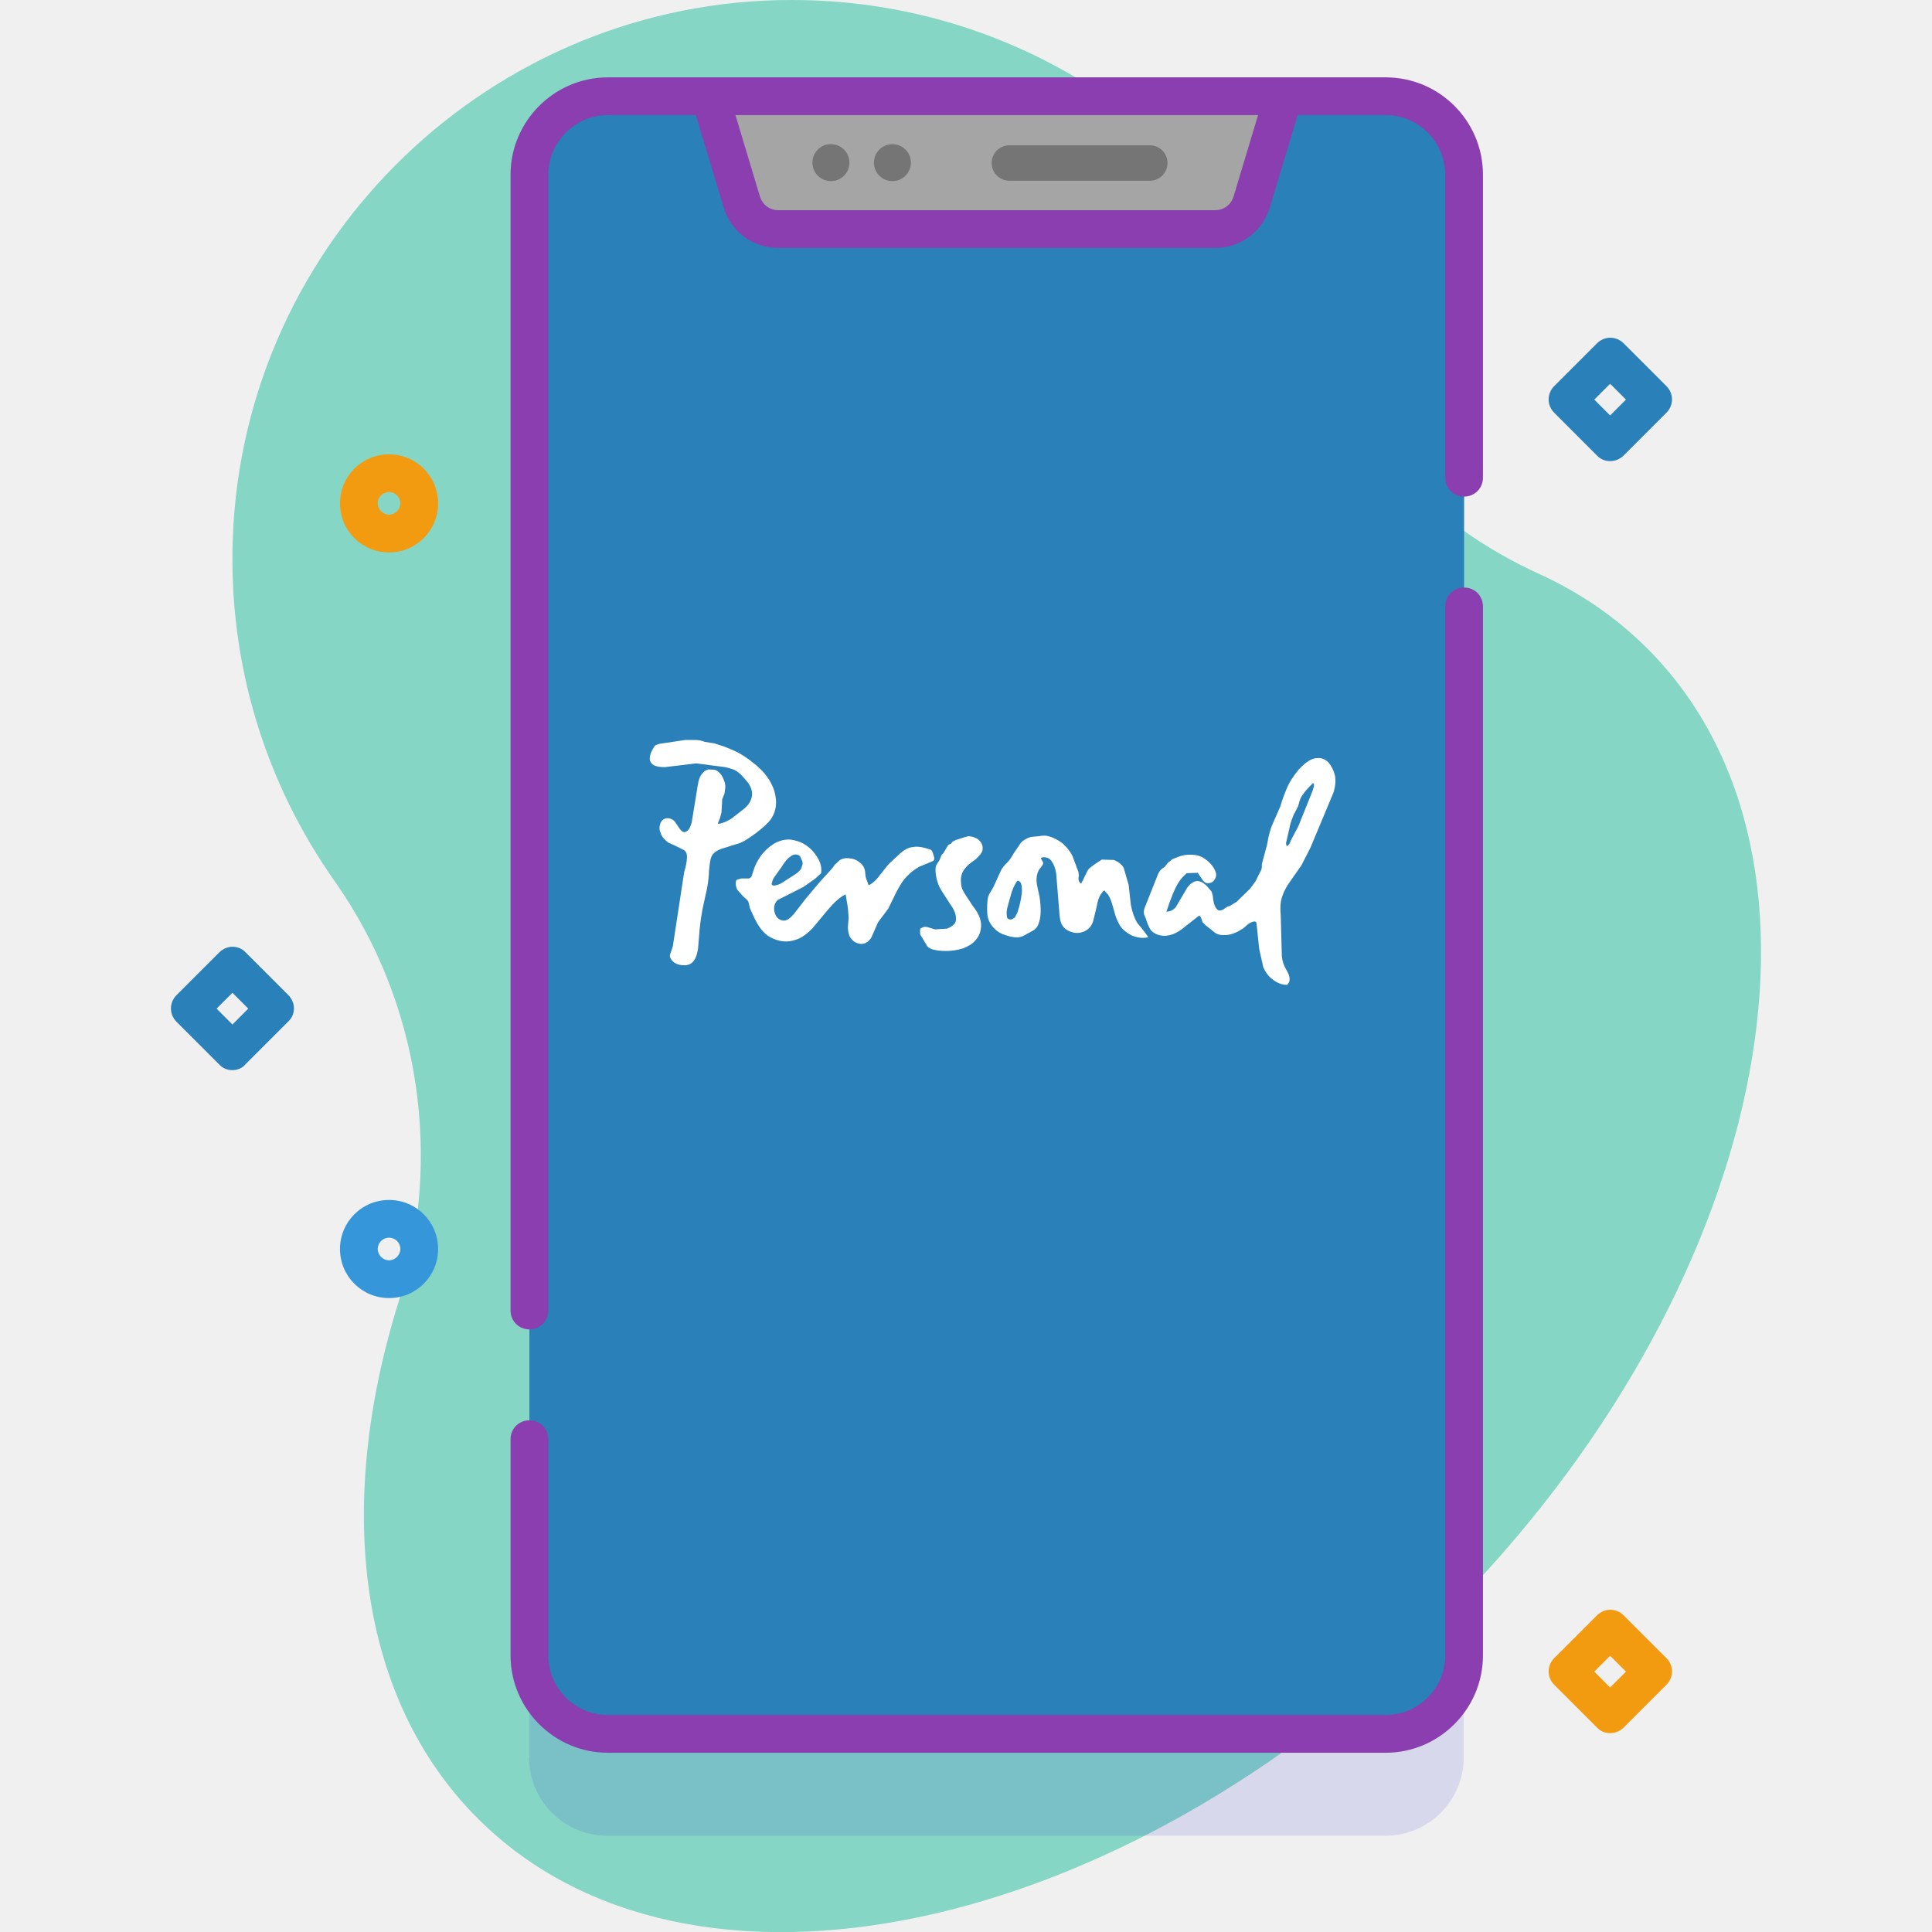
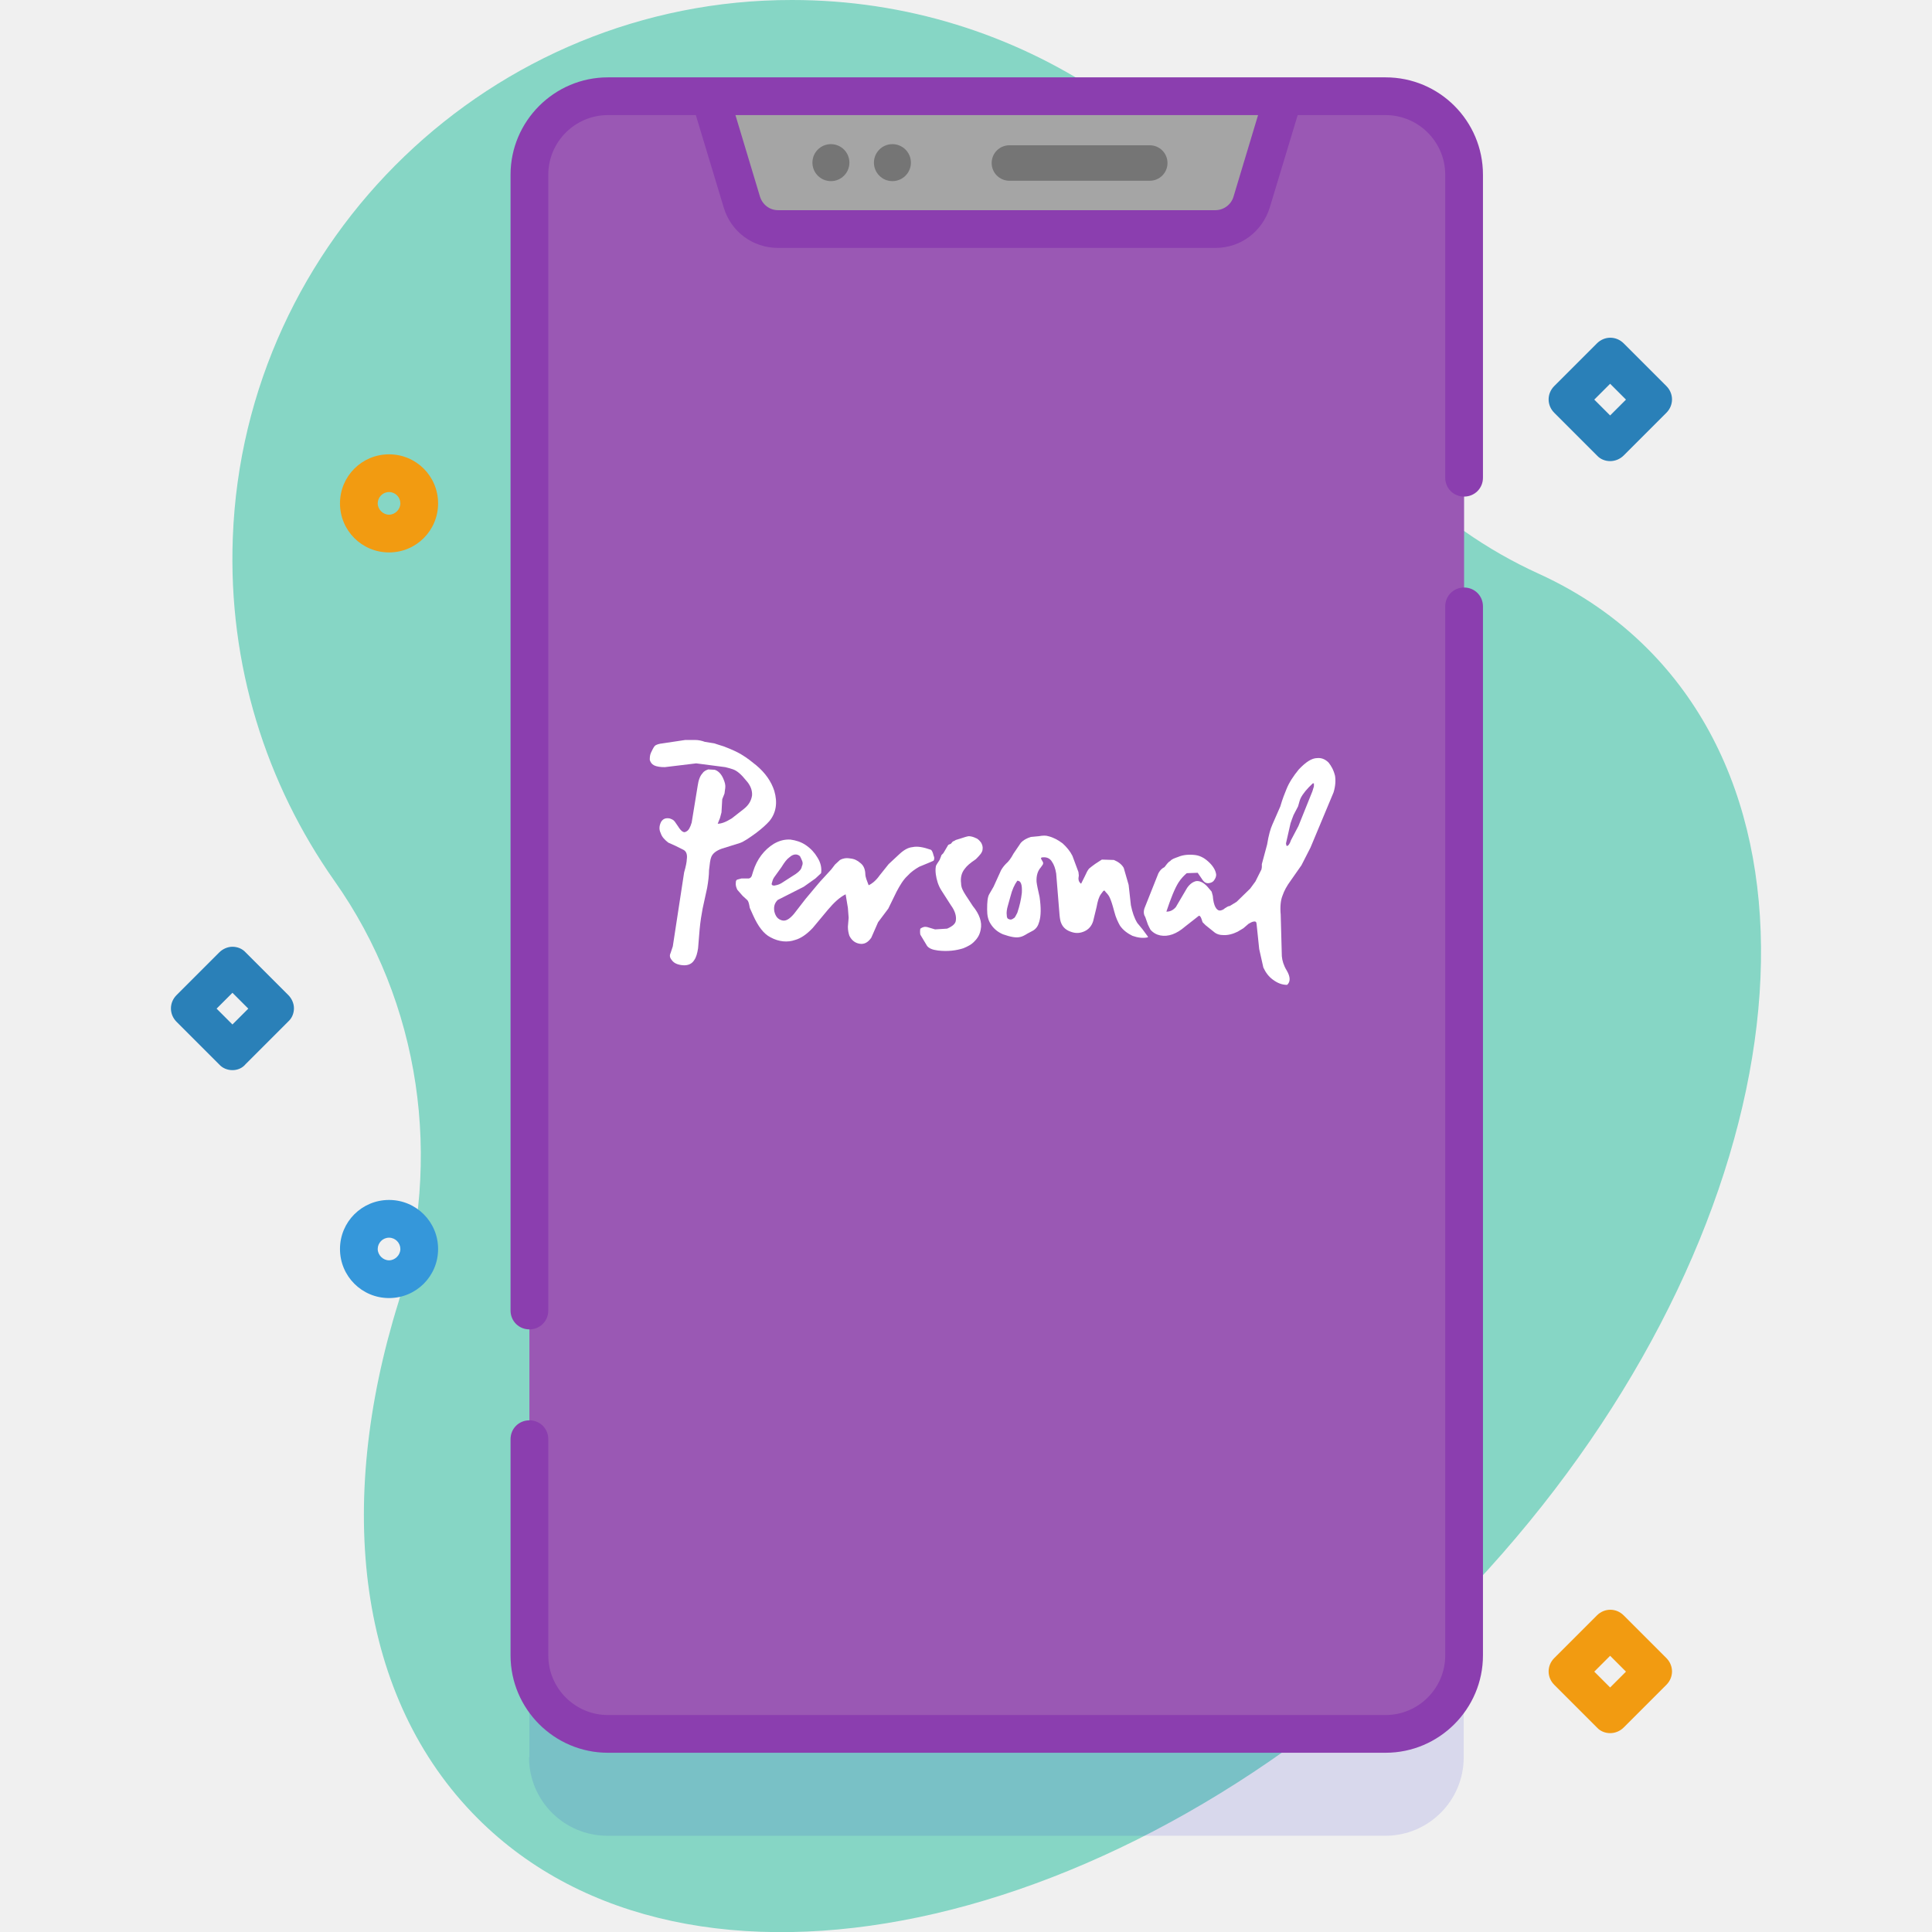
<svg xmlns="http://www.w3.org/2000/svg" version="1.1" id="Capa_1" x="0px" y="0px" viewBox="0 0 512 512" style="enable-background:new 0 0 512 512;" xml:space="preserve">
  <style type="text/css">
- 	.st0{opacity:0.5;fill:#1BBB9A;}
+ 	.st0{opacity:0.5;fill:#1BBB9A;enable-background:new    ;}
	.st1{opacity:0.1;fill:#0000CC;enable-background:new    ;}
- 	.st2{fill:#2A80B8;}
+ 	.st2{fill:#9A58B4;}
	.st3{fill:#A5A5A5;}
	.st4{fill:#8B3EAF;}
	.st5{fill:#FFFFFF;}
	.st6{fill:#757575;}
- 	.st7{fill:#F29B11;}
- 	.st8{fill:#3597DA;}
+ 	.st7{fill:#2A80B8;}
+ 	.st8{fill:#F29B11;}
+ 	.st9{fill:#3597DA;}
</style>
  <path class="st0" d="M436.6,171.9c-8.4-8.4-18-14.9-28.7-19.8c-28-12.7-50.1-35.4-62.4-63.6C322.5,36.4,270.4,0,209.9,0  C130.5-0.1,64.7,63.2,61.7,142.4c-1.3,33.9,8.9,65.4,26.9,91c22.9,32.4,28.8,73.8,17,111.7C88.8,399,94.7,450,126.6,481.9  c55.9,55.9,170.6,31.8,256.2-53.8S492.4,227.8,436.6,171.9L436.6,171.9z" />
  <g>
    <g>
      <g>
        <g>
          <path class="st1" d="M140.2,465.7c0,11.5,9.3,20.8,20.8,20.8h206.1c11.5,0,20.8-9.3,20.8-20.8V73.3c0-11.5-9.3-20.8-20.8-20.8      h-206c-11.5,0-20.8,9.3-20.8,20.8v392.4H140.2z" />
          <path class="st2" d="M388,46.3v392.3c0,11.5-9.3,20.8-20.8,20.8H161.1c-11.5,0-20.8-9.3-20.8-20.8V46.3      c0-11.5,9.3-20.8,20.8-20.8h206.1C378.7,25.5,388,34.8,388,46.3L388,46.3z" />
          <path class="st3" d="M331.7,53.5l8.5-28h-152l8.5,28c1.3,4.2,5.2,7.1,9.6,7.1h115.9C326.5,60.6,330.4,57.7,331.7,53.5z" />
          <g>
            <path class="st4" d="M367.2,20.5H161.1c-14.2,0-25.8,11.6-25.8,25.8v301c0,2.8,2.2,5,5,5s5-2.2,5-5v-301       c0-8.7,7.1-15.8,15.8-15.8h23.3l7.4,24.5c1.9,6.4,7.7,10.7,14.4,10.7h115.9c6.7,0,12.4-4.3,14.4-10.7l7.4-24.5h23.3       c8.7,0,15.8,7.1,15.8,15.8v80.3c0,2.8,2.2,5,5,5s5-2.2,5-5V46.3C393,32.1,381.5,20.5,367.2,20.5L367.2,20.5z M326.9,52.1       c-0.6,2.1-2.6,3.6-4.8,3.6H206.2c-2.2,0-4.1-1.4-4.8-3.6l-6.5-21.6h138.5L326.9,52.1z" />
            <path class="st4" d="M388,155.7c-2.8,0-5,2.2-5,5v278c0,8.7-7.1,15.8-15.8,15.8H161.1c-8.7,0-15.8-7.1-15.8-15.8v-57.3       c0-2.8-2.2-5-5-5s-5,2.2-5,5v57.3c0,14.2,11.6,25.8,25.8,25.8h206.1c14.2,0,25.8-11.6,25.8-25.8v-278       C393,157.9,390.8,155.7,388,155.7L388,155.7z" />
          </g>
          <g>
            <g>
              <path class="st5" d="M352.1,202.1c-0.9-0.9-1.9-1.3-3-1.2c-1.5,0-3.1,1.1-4.9,3c-1.4,1.7-2.6,3.5-3.3,5.3        c-0.4,1-1,2.4-1.6,4.5l-2.1,4.8c-0.5,1.1-1,2.8-1.4,5.3l-1.4,5.2v0.8l-0.1,0.6l-1.6,3.2l-1.4,1.9l-3.6,3.5l-1.8,1.1        c-0.4,0-0.8,0.3-1.3,0.6c-0.4,0.4-0.8,0.5-1.2,0.6c-1,0.1-1.8-1.2-2-3.9l-0.3-1.1L320,235c-1.1-1.2-2.1-1.6-3-1.5        c-0.9,0.2-1.7,0.8-2.4,1.8l-3,5.1c-0.8,0.9-1.6,1.2-2.5,1.2c1.2-3.6,2.2-6.1,3.2-7.7c0.7-1.1,1.5-1.9,2.2-2.5l2.9-0.1l1.3,1.9        c0.5,0.7,1.1,1,1.9,0.8c0.5-0.1,1-0.4,1.2-0.8c0.3-0.4,0.5-0.9,0.5-1.4c-0.1-1-0.7-2.1-1.7-3.1c-1.2-1.2-2.4-1.9-3.8-2.1        c-1.6-0.2-3.2-0.1-4.6,0.5c-0.8,0.3-1.6,0.5-2.1,1.1c-0.4,0.2-0.5,0.4-0.8,0.7l-0.7,0.9c-0.6,0.3-1.1,0.7-1.6,1.6l-3.7,9.3        c-0.3,0.9-0.2,1.7,0.2,2.3l0.7,2c0.2,0.5,0.5,1,0.7,1.4c0.7,0.8,1.6,1.3,2.6,1.5c2.1,0.4,4.3-0.4,6.5-2.3l3.7-2.9        c0.2-0.1,0.5,0.2,0.7,0.8l0.3,0.9l0.8,0.8l2.5,2c0.6,0.4,1.3,0.6,2.1,0.6c1.3,0.1,2.7-0.3,3.9-0.9l1.5-0.9l1.4-1.2        c0.7-0.4,1.1-0.6,1.6-0.6c0.1,0,0.2,0,0.4,0.2l0.1,0.4l0.7,6.7l1.1,4.9c0.6,1.3,1.4,2.4,2.5,3.2c1.2,0.9,2.4,1.4,3.8,1.4        c0.9-0.8,0.9-2.1-0.1-3.8c-0.8-1.3-1.2-2.6-1.3-3.8l-0.3-11c-0.2-2.2,0-3.9,0.5-5.1c0.4-1.2,1.1-2.5,2.2-4l2.8-4l2.4-4.7        l6.1-14.6c0.5-1.6,0.6-3.1,0.4-4.4C353.4,204,352.8,203,352.1,202.1 M344,213.7c0.3-1.1,0.5-1.8,0.7-2.2        c0.6-1.2,1.7-2.5,3.2-3.9h0.3v0.8l-0.4,1.3l-3.7,9.2l-2,3.8c-0.2,0.7-0.6,1.3-0.8,1.4l-0.3,0.1l-0.1-0.2l-0.1-0.5l1.2-5.3        c0.3-0.8,0.5-1.5,0.8-2.2L344,213.7z" />
            </g>
            <g>
              <path class="st5" d="M302.8,246.3l-1.4-1.7c-0.8-1.3-1.3-2.8-1.7-4.7l-0.6-5.4l-1.3-4.5c-0.5-0.9-1.4-1.6-2.6-2.1l-3.2-0.1        l-1.7,1.1c-0.6,0.4-1.2,0.9-1.7,1.3c-0.4,0.5-0.7,1.1-1.1,2l-1,2c-0.4-0.3-0.7-0.7-0.7-1.4l0.1-0.8l-0.1-0.9l-1.6-4.3        c-0.6-1.2-1.5-2.3-2.6-3.3c-1.2-0.9-2.5-1.6-3.8-1.9c-0.6-0.2-1.4-0.2-2.5,0l-2.1,0.2c-1,0.3-2,0.8-2.7,1.6l-1.9,2.8        c-0.7,1.3-1.3,2.1-2,2.7c-0.4,0.4-0.9,1-1.3,1.7l-2,4.4l-1.1,1.9c-0.5,0.8-0.6,2.2-0.6,4.1c0,1.5,0.2,2.7,0.9,3.8        c0.8,1.3,1.9,2.2,3.3,2.8c2,0.7,3.5,1,4.6,0.7c0.5-0.1,1.1-0.4,1.9-0.9l1.5-0.8c0.8-0.5,1.3-1.2,1.6-2.3        c0.5-1.6,0.5-3.8,0.1-6.6c-0.4-1.8-0.7-3.1-0.8-4c-0.1-1.6,0.3-2.9,1.1-3.8l0.5-0.7c0.2-0.3,0.2-0.6,0-0.9l-0.4-0.7        c-0.1-0.3,0.1-0.4,0.5-0.4c1-0.1,1.9,0.3,2.4,1.2c0.5,0.7,0.9,1.8,1.1,3.1l0.9,11.1c0.1,0.9,0.2,1.6,0.5,2.2        c0.5,1.1,1.4,1.8,2.7,2.2c1.2,0.4,2.3,0.3,3.4-0.2s1.9-1.4,2.3-2.7l0.9-3.7c0.3-1.6,0.6-2.7,1.2-3.5l0.6-0.8l0.3-0.1l0.4,0.5        c0.4,0.4,0.8,0.9,1,1.4c0.3,0.6,0.7,1.8,1.2,3.7c0.4,1.6,1,2.8,1.5,3.7c0.9,1.3,2.1,2.1,3.3,2.7c1.4,0.5,2.8,0.7,4.1,0.4v-0.2        L302.8,246.3z M269.6,233.4c1,0,1.3,1.1,1.2,3.2c-0.2,1.8-0.6,3.5-1.2,5.3c-0.4,0.7-0.6,1.3-0.9,1.4c-0.5,0.4-0.9,0.5-1.3,0.3        c-0.4-0.1-0.6-0.4-0.6-1.1c-0.1-0.6,0-1.5,0.3-2.5l0.7-2.5C268.2,235.9,268.8,234.5,269.6,233.4" />
            </g>
            <g>
              <path class="st5" d="M200.4,202.8c-1-0.8-2.3-1.9-4-2.9c-1-0.6-2.5-1.3-4.6-2.1c-1.2-0.4-2-0.6-2.5-0.8l-2.5-0.4        c-0.8-0.3-1.7-0.5-2.6-0.5h-2.6l-6,0.9c-0.9,0.1-1.7,0.3-2.1,0.7c-0.4,0.5-0.7,1.2-1,1.8c-0.3,0.7-0.3,1.3-0.3,1.9        c0.2,0.6,0.5,1.1,1.1,1.4c0.8,0.4,1.8,0.5,2.9,0.5l8.3-1l7.7,1c0.9,0.2,1.5,0.4,2.1,0.6c1.1,0.4,2.2,1.4,3.4,2.9        c1.2,1.3,1.7,2.7,1.6,4c-0.2,1.3-0.8,2.5-2.2,3.6l-3.2,2.5c-1.6,1-2.8,1.4-3.7,1.4l0.6-1.5l0.4-1.5l0.2-3.5l0.6-1.5l0.2-1.5        c0.1-0.7-0.1-1.5-0.5-2.4c-0.5-1.2-1.3-2.1-2.3-2.4l-1.7-0.1c-0.6,0.2-1.2,0.5-1.5,1c-0.7,0.7-1.1,1.9-1.3,3.3l-1.6,9.8        c-0.4,1.3-0.8,2.1-1.5,2.4c-0.6,0.4-1.3-0.1-2.1-1.4l-0.9-1.3c-0.4-0.5-0.8-0.6-1.3-0.8c-1.1-0.2-1.8,0.1-2.3,0.9        c-0.5,1-0.6,2-0.1,3c0.3,1,1.1,1.8,2,2.5c0.4,0.2,1.1,0.5,2,0.9l2,1c0.8,0.4,1.1,1.3,0.9,2.6c0,0.5-0.2,1.7-0.7,3.4l-3,19.6        l-0.6,1.8c-0.3,0.6-0.2,1.2,0.3,1.8c0.6,0.9,1.7,1.3,3,1.4c1.4,0.1,2.4-0.4,3-1.4c0.5-0.7,0.8-1.8,1-3.1l0.4-4.9        c0.2-2.2,0.5-4,0.8-5.6l1.2-5.5c0.3-1.7,0.5-3.4,0.5-4.7c0.2-1.7,0.3-2.8,0.6-3.5c0.4-1,1.4-1.7,2.8-2.2l4.8-1.5        c1.1-0.4,2.4-1.3,4.2-2.6c1.6-1.2,2.8-2.3,3.6-3.2c1.8-2.2,2.2-4.9,1.3-8C204.4,207.1,202.8,204.8,200.4,202.8" />
            </g>
            <g>
              <path class="st5" d="M260.4,225c0.1-0.5-0.1-1.2-0.4-1.7c-0.4-0.5-0.8-1-1.4-1.2c-0.6-0.3-1.3-0.5-1.9-0.5        c-0.6,0.1-1.2,0.3-2.1,0.6l-1.3,0.4c-0.5,0.3-0.7,0.4-0.8,0.4l-0.5,0.6l-0.7,0.3l-1.3,2.2l-0.4,0.4c-0.2,0.2-0.2,0.4-0.2,0.4        l-0.4,1c-0.5,0.8-1,1.4-1,1.8c-0.1,0.5-0.1,1.2,0,2c0.2,1.4,0.6,2.9,1.5,4.3l2.5,3.9c1.1,1.5,1.5,2.9,1.3,4.1        c-0.1,0.8-0.9,1.5-2.3,2.1l-3.2,0.2l-2-0.6c-0.8-0.2-1.3,0-1.9,0.4c-0.1,0.5-0.1,1.1,0,1.6l1.8,3c0.5,0.6,1.3,1,2.9,1.2        c2.6,0.3,4.8,0,6.7-0.6c1.2-0.5,2.2-1,3-1.9c0.9-0.9,1.4-1.9,1.6-3.1c0.4-1.9-0.3-4-2.1-6.2l-1.9-2.9c-0.7-1.1-1.2-2-1.2-3.1        c-0.2-1.5,0.1-2.8,1-3.9c0.5-0.7,1.4-1.5,2.9-2.5C259.6,226.7,260.4,225.9,260.4,225" />
            </g>
            <g>
              <path class="st5" d="M247.4,228.1c0.2-0.3,0.3-0.8,0-1.4c-0.2-0.9-0.5-1.4-0.7-1.5c-2-0.7-3.6-1-4.9-0.7        c-1.1,0.1-2.2,0.7-3.4,1.8l-2.9,2.7l-2.4,3c-0.9,1.3-2,2.2-2.9,2.6l-0.6-1.6c-0.1-0.3-0.3-0.9-0.3-1.7c-0.1-1.1-0.5-2-1.3-2.6        c-0.8-0.7-1.6-1.1-2.7-1.2c-1.1-0.2-2,0-2.7,0.4l-1.3,1.2l-1,1.3l-2.2,2.4c-0.9,0.9-2.3,2.7-4.6,5.4l-3.1,4        c-1.2,1.4-2.2,2-3.2,1.7c-1.1-0.3-1.7-1.1-2-2.4c-0.2-1.3,0.1-2.2,0.9-3l6.9-3.5l3.1-2.2l1.5-1.4c0.2-1.4-0.1-2.8-1-4.2        c-0.7-1.2-1.7-2.3-3-3.2s-2.7-1.3-4.1-1.5c-1.6-0.1-3,0.3-4.4,1.1c-2.6,1.6-4.5,4.1-5.5,7.3l-0.4,1.3l-0.3,0.4l-0.4,0.2h-2        l-1.1,0.3c-0.3,0.1-0.4,0.4-0.4,0.8c-0.1,0.6,0.1,1.3,0.4,1.9l1.4,1.6l1.2,1.1c0.4,0.4,0.5,1,0.7,2.1l0.9,2        c1.3,2.9,2.8,4.9,4.6,5.8c2.2,1.2,4.5,1.4,6.5,0.7c1.5-0.4,3.1-1.5,4.7-3.2l4-4.8c1.6-1.9,3.1-3.3,4.7-4.1l0.6,3.6l0.2,2.6        l-0.2,2.4c0,1,0.2,1.8,0.4,2.4c0.6,1.2,1.5,1.9,2.7,2.1c1.2,0.2,2.2-0.3,3.1-1.6l1.8-4.1l2.7-3.6l2.2-4.5        c0.9-1.7,1.8-3.2,2.9-4.2c0.9-1,1.9-1.7,3.1-2.4l2.9-1.2L247.4,228.1z M212.6,228.2c0.2,0.5,0.1,1-0.1,1.4        c-0.1,0.7-0.6,1.3-1.6,2l-3.9,2.5c-0.7,0.4-1.3,0.5-1.9,0.6l-0.4-0.1c-0.1-0.1-0.2-0.1-0.2-0.4l0.2-0.7        c0.1-0.4,0.3-0.8,0.6-1.2l1.8-2.5c0.8-1.3,1.4-2.1,2.1-2.6c1-0.9,2-1,2.8-0.3C212.2,227.3,212.4,227.7,212.6,228.2" />
            </g>
          </g>
        </g>
      </g>
      <g>
        <circle class="st6" cx="220.2" cy="43.1" r="4.9" />
      </g>
      <g>
        <circle class="st6" cx="236.5" cy="43.1" r="4.9" />
      </g>
      <g>
        <path class="st6" d="M304.7,47.9h-37.2c-2.6,0-4.7-2.1-4.7-4.7s2.1-4.7,4.7-4.7h37.2c2.6,0,4.7,2.1,4.7,4.7     S307.3,47.9,304.7,47.9z" />
      </g>
    </g>
  </g>
  <g>
-     <path class="st2" d="M61.6,283.6c-1.3,0-2.6-0.5-3.5-1.5l-11.3-11.3c-2-2-2-5.1,0-7.1l11.3-11.3c0.9-0.9,2.2-1.5,3.5-1.5   s2.6,0.5,3.5,1.5l11.3,11.3c0.9,0.9,1.5,2.2,1.5,3.5s-0.5,2.6-1.5,3.5L65.1,282C64.2,283.1,62.9,283.6,61.6,283.6L61.6,283.6z    M57.4,267.3l4.2,4.2l4.2-4.2l-4.2-4.2L57.4,267.3z" />
+     <path class="st7" d="M61.6,283.6c-1.3,0-2.6-0.5-3.5-1.5l-11.3-11.3c-2-2-2-5.1,0-7.1l11.3-11.3c0.9-0.9,2.2-1.5,3.5-1.5   s2.6,0.5,3.5,1.5l11.3,11.3c0.9,0.9,1.5,2.2,1.5,3.5s-0.5,2.6-1.5,3.5L65.1,282C64.2,283.1,62.9,283.6,61.6,283.6L61.6,283.6z    M57.4,267.3l4.2,4.2l4.2-4.2l-4.2-4.2L57.4,267.3z" />
  </g>
  <g>
-     <path class="st7" d="M426.7,459.3c-1.3,0-2.6-0.5-3.5-1.5l-11.3-11.3c-2-2-2-5.1,0-7.1l11.3-11.3c2-2,5.1-2,7.1,0l11.3,11.3   c2,2,2,5.1,0,7.1l-11.3,11.3C429.3,458.8,428,459.3,426.7,459.3z M422.5,443l4.2,4.2l4.2-4.2l-4.2-4.2L422.5,443z" />
+     <path class="st8" d="M426.7,459.3c-1.3,0-2.6-0.5-3.5-1.5l-11.3-11.3c-2-2-2-5.1,0-7.1l11.3-11.3c2-2,5.1-2,7.1,0l11.3,11.3   c2,2,2,5.1,0,7.1l-11.3,11.3C429.3,458.8,428,459.3,426.7,459.3z M422.5,443l4.2,4.2l4.2-4.2l-4.2-4.2L422.5,443z" />
  </g>
  <g>
-     <path class="st2" d="M426.7,122.2c-1.3,0-2.6-0.5-3.5-1.5l-11.3-11.3c-2-2-2-5.1,0-7.1L423.2,91c2-2,5.1-2,7.1,0l11.3,11.3   c2,2,2,5.1,0,7.1l-11.3,11.3C429.3,121.7,428,122.2,426.7,122.2z M422.5,105.9l4.2,4.2l4.2-4.2l-4.2-4.2L422.5,105.9z" />
+     <path class="st7" d="M426.7,122.2c-1.3,0-2.6-0.5-3.5-1.5l-11.3-11.3c-2-2-2-5.1,0-7.1L423.2,91c2-2,5.1-2,7.1,0l11.3,11.3   c2,2,2,5.1,0,7.1l-11.3,11.3C429.3,121.7,428,122.2,426.7,122.2z M422.5,105.9l4.2,4.2l4.2-4.2l-4.2-4.2L422.5,105.9z" />
  </g>
  <g>
-     <path class="st8" d="M103.1,344c-7.2,0-13-5.8-13-13s5.8-13,13-13s13,5.8,13,13S110.3,344,103.1,344z M103.1,328c-1.7,0-3,1.4-3,3   s1.4,3,3,3s3-1.4,3-3S104.8,328,103.1,328z" />
+     <path class="st9" d="M103.1,344c-7.2,0-13-5.8-13-13s5.8-13,13-13s13,5.8,13,13S110.3,344,103.1,344z M103.1,328c-1.7,0-3,1.4-3,3   s1.4,3,3,3s3-1.4,3-3S104.8,328,103.1,328z" />
  </g>
  <g>
-     <path class="st7" d="M103.1,146.4c-7.2,0-13-5.8-13-13s5.8-13,13-13s13,5.8,13,13S110.3,146.4,103.1,146.4z M103.1,130.4   c-1.7,0-3,1.4-3,3s1.4,3,3,3s3-1.4,3-3S104.8,130.4,103.1,130.4z" />
+     <path class="st8" d="M103.1,146.4c-7.2,0-13-5.8-13-13s5.8-13,13-13s13,5.8,13,13S110.3,146.4,103.1,146.4z M103.1,130.4   c-1.7,0-3,1.4-3,3s1.4,3,3,3s3-1.4,3-3S104.8,130.4,103.1,130.4z" />
  </g>
</svg>
